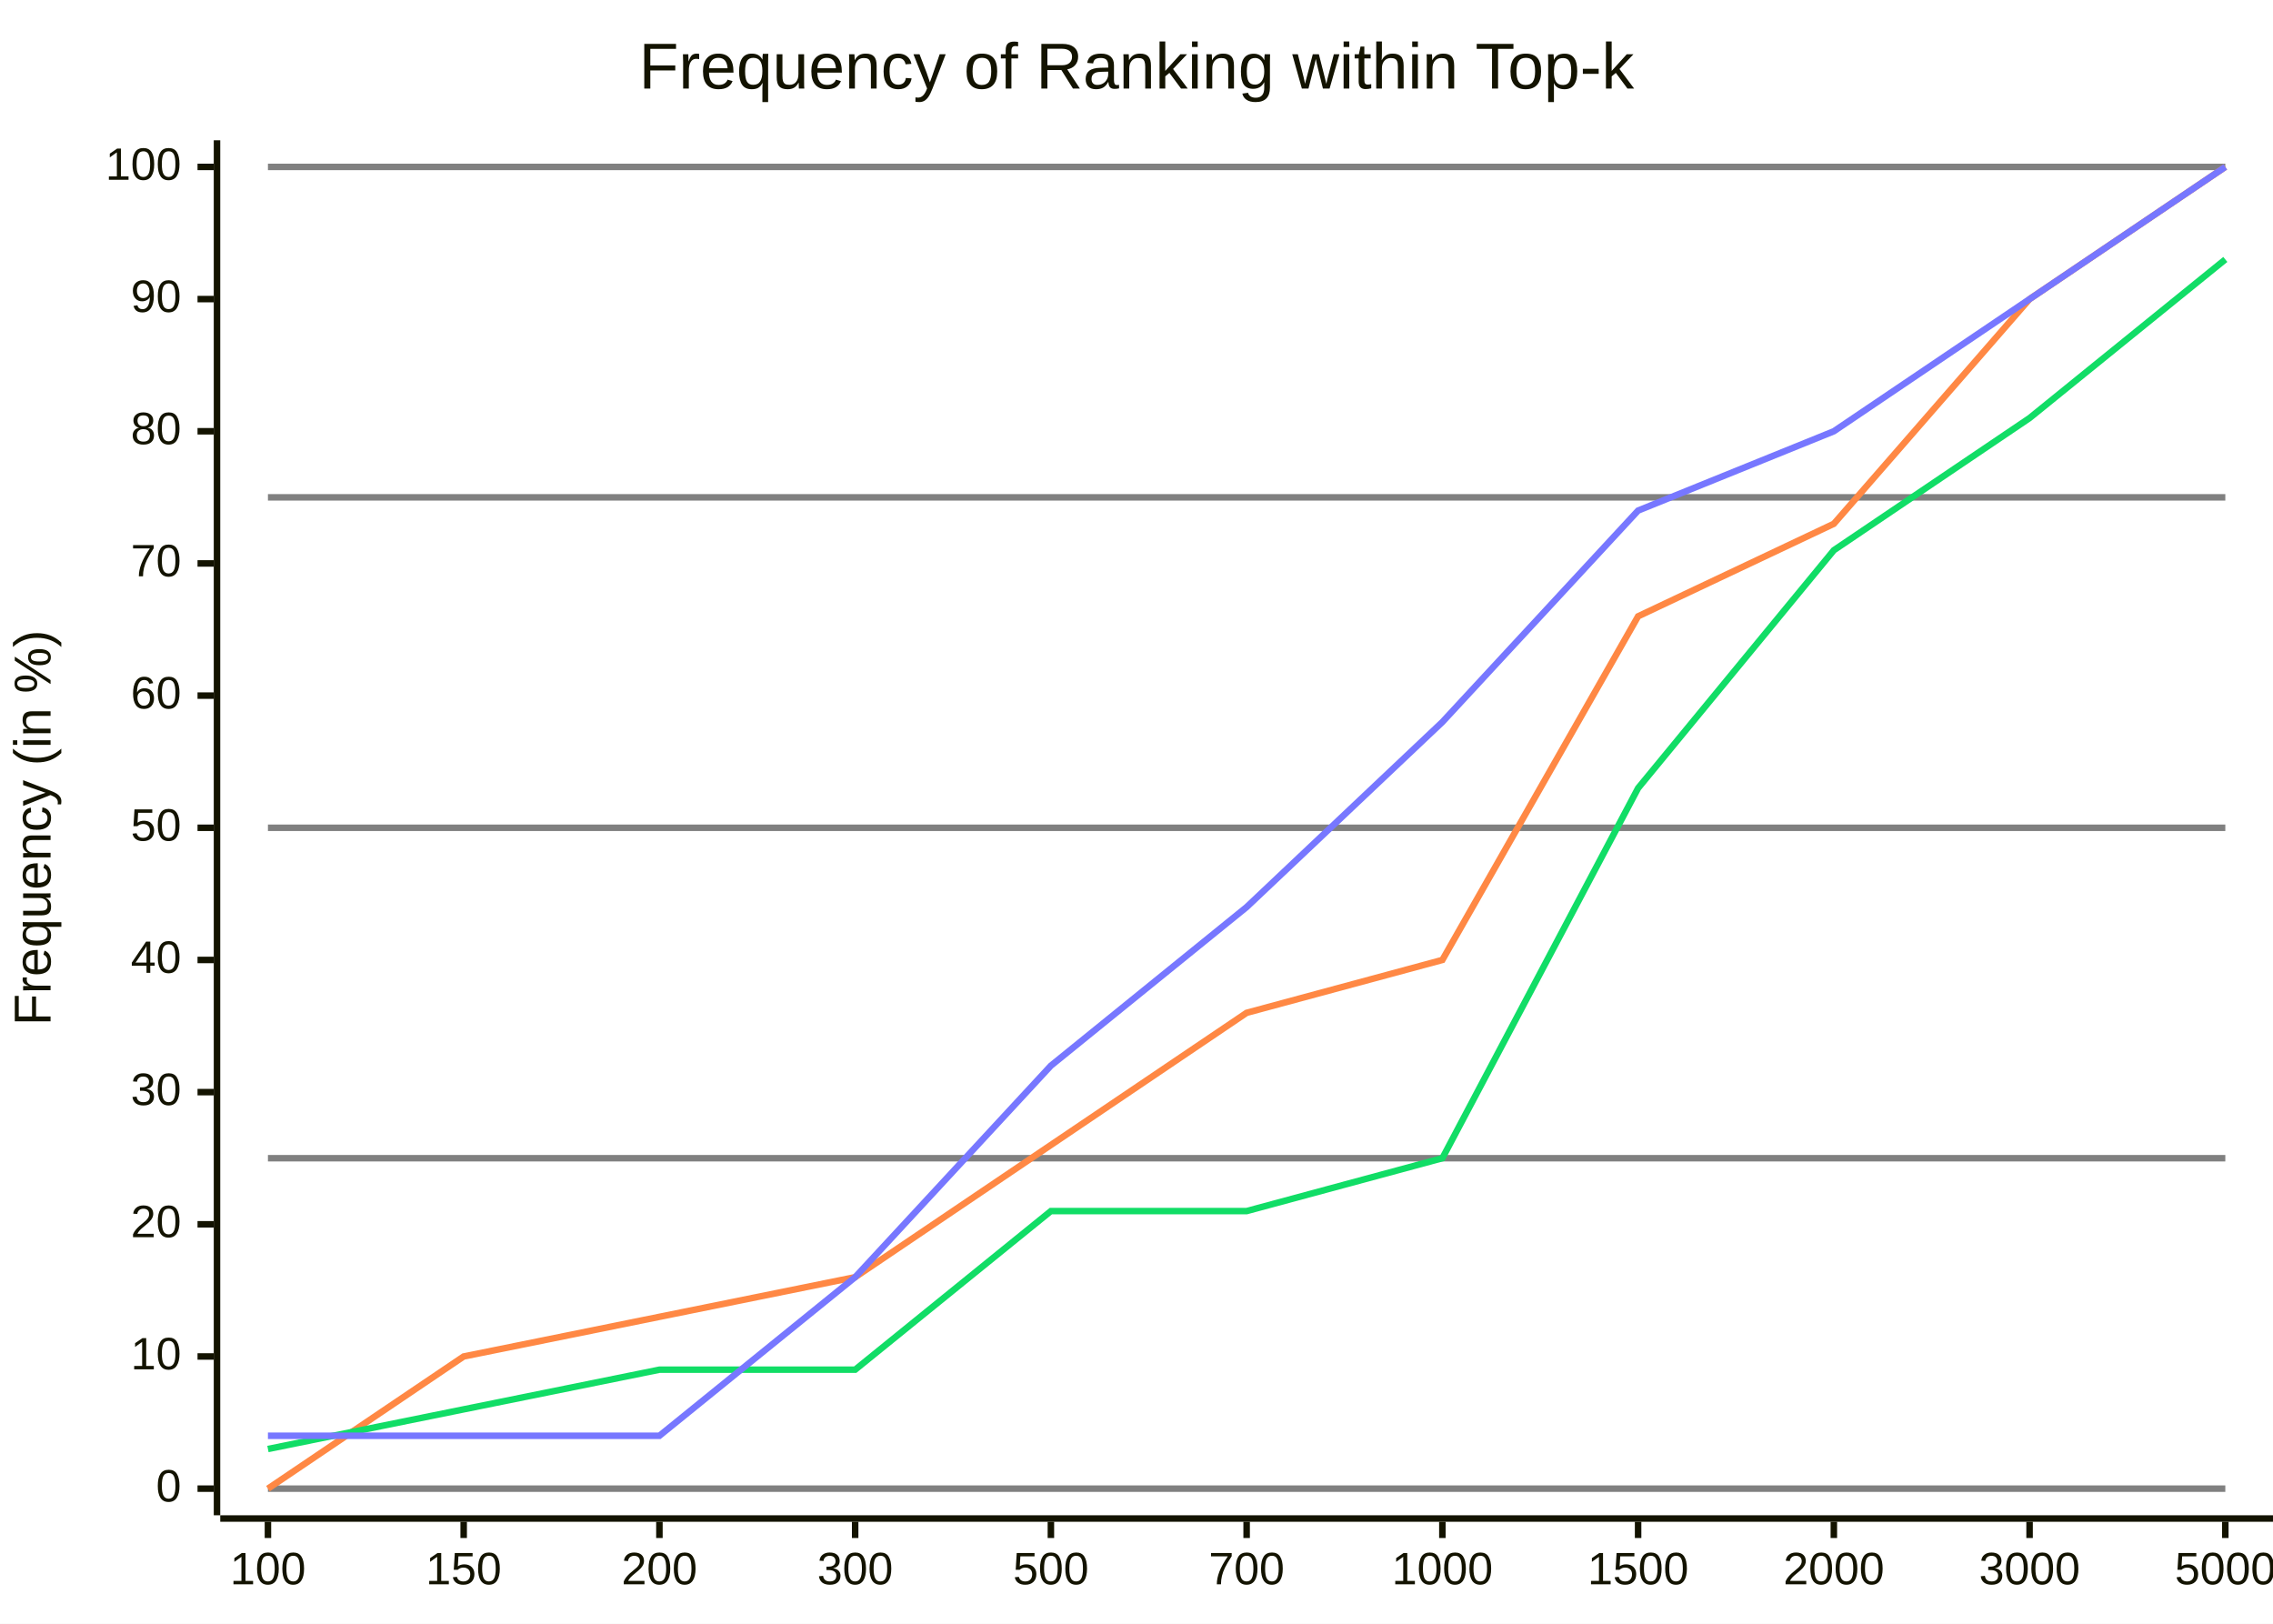
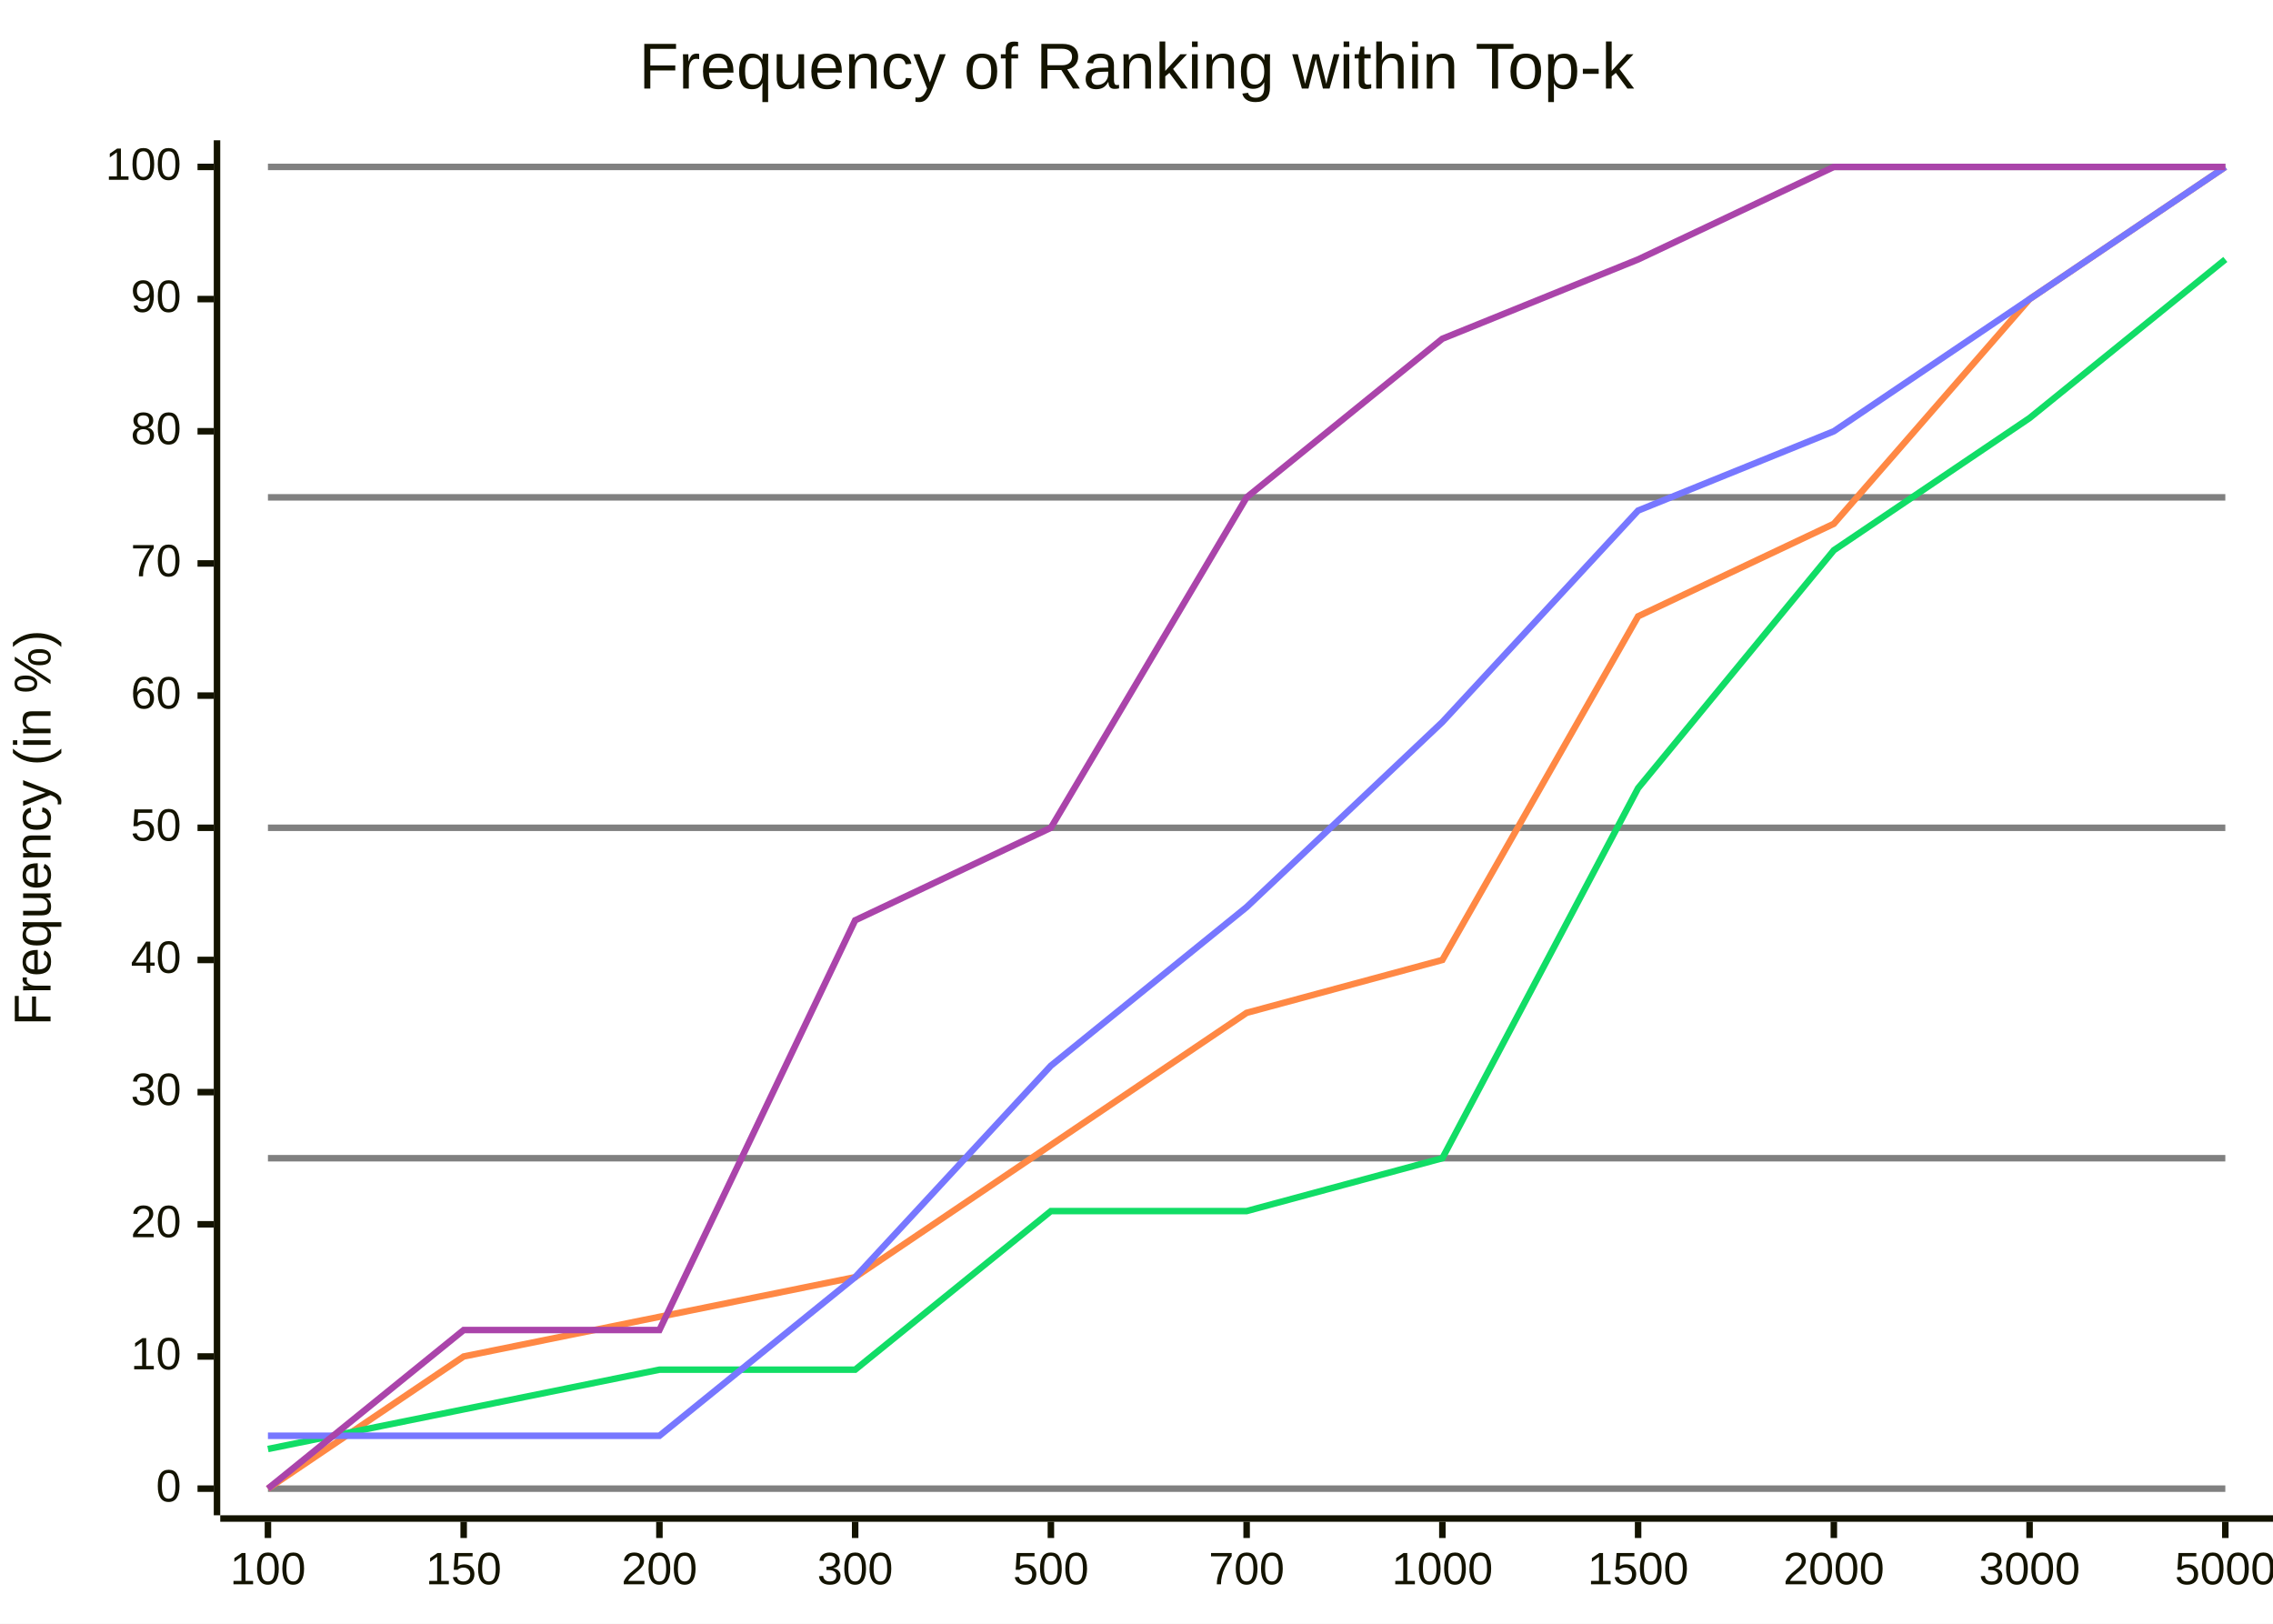
<svg xmlns="http://www.w3.org/2000/svg" aria-roledescription="xychart" role="graphics-document document" viewBox="0 0 700 500" style="max-width: 100%;" width="100%" id="graph-div" height="100%">
-   <style>#graph-div{font-family:"trebuchet ms",verdana,arial,sans-serif;font-size:16px;fill:#333;}#graph-div .error-icon{fill:#552222;}#graph-div .error-text{fill:#552222;stroke:#552222;}#graph-div .edge-thickness-normal{stroke-width:2px;}#graph-div .edge-thickness-thick{stroke-width:3.5px;}#graph-div .edge-pattern-solid{stroke-dasharray:0;}#graph-div .edge-pattern-dashed{stroke-dasharray:3;}#graph-div .edge-pattern-dotted{stroke-dasharray:2;}#graph-div .marker{fill:#333333;stroke:#333333;}#graph-div .marker.cross{stroke:#333333;}#graph-div svg{font-family:"trebuchet ms",verdana,arial,sans-serif;font-size:16px;}#graph-div :root{--mermaid-font-family:"trebuchet ms",verdana,arial,sans-serif;}</style>
+   <style>#graph-div{font-family:"trebuchet ms",verdana,arial,sans-serif;font-size:16px;fill:#333;}#graph-div .error-icon{fill:#552222;}#graph-div .error-text{fill:#552222;stroke:#552222;}#graph-div .edge-thickness-normal{stroke-width:1px;}#graph-div .edge-thickness-thick{stroke-width:3.5px;}#graph-div .edge-pattern-solid{stroke-dasharray:0;}#graph-div .edge-thickness-invisible{stroke-width:0;fill:none;}#graph-div .edge-pattern-dashed{stroke-dasharray:3;}#graph-div .edge-pattern-dotted{stroke-dasharray:2;}#graph-div .marker{fill:#333333;stroke:#333333;}#graph-div .marker.cross{stroke:#333333;}#graph-div svg{font-family:"trebuchet ms",verdana,arial,sans-serif;font-size:16px;}#graph-div p{margin:0;}#graph-div :root{--mermaid-font-family:"trebuchet ms",verdana,arial,sans-serif;}</style>
  <g />
  <g class="main">
    <rect fill="white" class="background" height="500" width="700" />
    <g class="chart-title">
      <text transform="translate(350, 21.6) rotate(0)" text-anchor="middle" dominant-baseline="middle" font-size="20" fill="#131300" y="0" x="0">Frequency of Ranking within Top-k</text>
    </g>
    <g class="plot">
      <g class="line-plot-0">
        <path stroke-width="2" stroke="#808080" fill="none" d="M82.516,458.4L142.796,458.4L203.076,458.4L263.356,458.4L323.636,458.4L383.916,458.4L444.196,458.4L504.476,458.4L564.756,458.4L625.036,458.4L685.316,458.4" />
      </g>
      <g class="line-plot-1">
        <path stroke-width="2" stroke="#808080" fill="none" d="M82.516,356.65L142.796,356.65L203.076,356.65L263.356,356.65L323.636,356.65L383.916,356.65L444.196,356.65L504.476,356.65L564.756,356.65L625.036,356.65L685.316,356.65" />
      </g>
      <g class="line-plot-2">
        <path stroke-width="2" stroke="#808080" fill="none" d="M82.516,254.9L142.796,254.9L203.076,254.9L263.356,254.9L323.636,254.9L383.916,254.9L444.196,254.9L504.476,254.9L564.756,254.9L625.036,254.9L685.316,254.9" />
      </g>
      <g class="line-plot-3">
        <path stroke-width="2" stroke="#808080" fill="none" d="M82.516,153.15L142.796,153.15L203.076,153.15L263.356,153.15L323.636,153.15L383.916,153.15L444.196,153.15L504.476,153.15L564.756,153.15L625.036,153.15L685.316,153.15" />
      </g>
      <g class="line-plot-4">
        <path stroke-width="2" stroke="#808080" fill="none" d="M82.516,51.4L142.796,51.4L203.076,51.4L263.356,51.4L323.636,51.4L383.916,51.4L444.196,51.4L504.476,51.4L564.756,51.4L625.036,51.4L685.316,51.4" />
      </g>
      <g class="line-plot-5">
        <path stroke-width="2" stroke="#f84" fill="none" d="M82.516,458.4L142.796,417.7L203.076,405.49L263.356,393.28L323.636,352.58L383.916,311.88L444.196,295.6L504.476,189.78L564.756,161.29L625.036,92.1L685.316,51.4" />
      </g>
      <g class="line-plot-6">
        <path stroke-width="2" stroke="#1d6" fill="none" d="M82.516,446.19L142.796,433.98L203.076,421.77L263.356,421.77L323.636,372.93L383.916,372.93L444.196,356.65L504.476,242.69L564.756,169.43L625.036,128.73L685.316,79.89" />
      </g>
      <g class="line-plot-7">
        <path stroke-width="2" stroke="#77f" fill="none" d="M82.516,442.12L142.796,442.12L203.076,442.12L263.356,393.28L323.636,328.16L383.916,279.32L444.196,222.34L504.476,157.22L564.756,132.8L625.036,92.1L685.316,51.4" />
+       </g>
+       <g class="line-plot-8">
+         <path stroke-width="2" stroke="#a4a" fill="none" d="M82.516,458.4L142.796,409.56L203.076,409.56L263.356,283.39L323.636,254.9L383.916,153.15L444.196,104.31L504.476,79.89L564.756,51.4L625.036,51.4L685.316,51.4" />
      </g>
    </g>
    <g class="bottom-axis">
      <g class="axis-line">
        <path stroke-width="2" stroke="#131300" fill="none" d="M 67.831,467.6 L 700,467.6" />
      </g>
      <g class="label">
        <text transform="translate(82.51563, 478.6) rotate(0)" text-anchor="middle" dominant-baseline="text-before-edge" font-size="14" fill="#131300" y="0" x="0">100</text>
        <text transform="translate(142.7956, 478.6) rotate(0)" text-anchor="middle" dominant-baseline="text-before-edge" font-size="14" fill="#131300" y="0" x="0">150</text>
        <text transform="translate(203.0756, 478.6) rotate(0)" text-anchor="middle" dominant-baseline="text-before-edge" font-size="14" fill="#131300" y="0" x="0">200</text>
        <text transform="translate(263.3556, 478.6) rotate(0)" text-anchor="middle" dominant-baseline="text-before-edge" font-size="14" fill="#131300" y="0" x="0">300</text>
        <text transform="translate(323.6356, 478.6) rotate(0)" text-anchor="middle" dominant-baseline="text-before-edge" font-size="14" fill="#131300" y="0" x="0">500</text>
        <text transform="translate(383.9156, 478.6) rotate(0)" text-anchor="middle" dominant-baseline="text-before-edge" font-size="14" fill="#131300" y="0" x="0">700</text>
        <text transform="translate(444.1956, 478.6) rotate(0)" text-anchor="middle" dominant-baseline="text-before-edge" font-size="14" fill="#131300" y="0" x="0">1000</text>
        <text transform="translate(504.4756, 478.6) rotate(0)" text-anchor="middle" dominant-baseline="text-before-edge" font-size="14" fill="#131300" y="0" x="0">1500</text>
        <text transform="translate(564.7556, 478.6) rotate(0)" text-anchor="middle" dominant-baseline="text-before-edge" font-size="14" fill="#131300" y="0" x="0">2000</text>
        <text transform="translate(625.0356, 478.6) rotate(0)" text-anchor="middle" dominant-baseline="text-before-edge" font-size="14" fill="#131300" y="0" x="0">3000</text>
        <text transform="translate(685.3156, 478.6) rotate(0)" text-anchor="middle" dominant-baseline="text-before-edge" font-size="14" fill="#131300" y="0" x="0">5000</text>
      </g>
      <g class="ticks">
        <path stroke-width="2" stroke="#131300" fill="none" d="M 82.516,468.6 L 82.516,473.6" />
        <path stroke-width="2" stroke="#131300" fill="none" d="M 142.796,468.6 L 142.796,473.6" />
        <path stroke-width="2" stroke="#131300" fill="none" d="M 203.076,468.6 L 203.076,473.6" />
        <path stroke-width="2" stroke="#131300" fill="none" d="M 263.356,468.6 L 263.356,473.6" />
        <path stroke-width="2" stroke="#131300" fill="none" d="M 323.636,468.6 L 323.636,473.6" />
        <path stroke-width="2" stroke="#131300" fill="none" d="M 383.916,468.6 L 383.916,473.6" />
        <path stroke-width="2" stroke="#131300" fill="none" d="M 444.196,468.6 L 444.196,473.6" />
        <path stroke-width="2" stroke="#131300" fill="none" d="M 504.476,468.6 L 504.476,473.6" />
        <path stroke-width="2" stroke="#131300" fill="none" d="M 564.756,468.6 L 564.756,473.6" />
        <path stroke-width="2" stroke="#131300" fill="none" d="M 625.036,468.6 L 625.036,473.6" />
        <path stroke-width="2" stroke="#131300" fill="none" d="M 685.316,468.6 L 685.316,473.6" />
      </g>
    </g>
    <g class="left-axis">
      <g class="axisl-line">
        <path stroke-width="2" stroke="#131300" fill="none" d="M 66.831,43.2 L 66.831,466.6" />
      </g>
      <g class="label">
        <text transform="translate(55.83125, 51.4) rotate(0)" text-anchor="end" dominant-baseline="middle" font-size="14" fill="#131300" y="0" x="0">100</text>
        <text transform="translate(55.83125, 92.1) rotate(0)" text-anchor="end" dominant-baseline="middle" font-size="14" fill="#131300" y="0" x="0">90</text>
        <text transform="translate(55.83125, 132.8) rotate(0)" text-anchor="end" dominant-baseline="middle" font-size="14" fill="#131300" y="0" x="0">80</text>
        <text transform="translate(55.83125, 173.5) rotate(0)" text-anchor="end" dominant-baseline="middle" font-size="14" fill="#131300" y="0" x="0">70</text>
        <text transform="translate(55.83125, 214.2) rotate(0)" text-anchor="end" dominant-baseline="middle" font-size="14" fill="#131300" y="0" x="0">60</text>
        <text transform="translate(55.83125, 254.9) rotate(0)" text-anchor="end" dominant-baseline="middle" font-size="14" fill="#131300" y="0" x="0">50</text>
        <text transform="translate(55.83125, 295.6) rotate(0)" text-anchor="end" dominant-baseline="middle" font-size="14" fill="#131300" y="0" x="0">40</text>
        <text transform="translate(55.83125, 336.3) rotate(0)" text-anchor="end" dominant-baseline="middle" font-size="14" fill="#131300" y="0" x="0">30</text>
        <text transform="translate(55.83125, 377) rotate(0)" text-anchor="end" dominant-baseline="middle" font-size="14" fill="#131300" y="0" x="0">20</text>
        <text transform="translate(55.83125, 417.7) rotate(0)" text-anchor="end" dominant-baseline="middle" font-size="14" fill="#131300" y="0" x="0">10</text>
        <text transform="translate(55.83125, 458.4) rotate(0)" text-anchor="end" dominant-baseline="middle" font-size="14" fill="#131300" y="0" x="0">0</text>
      </g>
      <g class="ticks">
        <path stroke-width="2" stroke="#131300" fill="none" d="M 65.831,51.4 L 60.831,51.4" />
        <path stroke-width="2" stroke="#131300" fill="none" d="M 65.831,92.1 L 60.831,92.1" />
        <path stroke-width="2" stroke="#131300" fill="none" d="M 65.831,132.8 L 60.831,132.8" />
        <path stroke-width="2" stroke="#131300" fill="none" d="M 65.831,173.5 L 60.831,173.5" />
        <path stroke-width="2" stroke="#131300" fill="none" d="M 65.831,214.2 L 60.831,214.2" />
        <path stroke-width="2" stroke="#131300" fill="none" d="M 65.831,254.9 L 60.831,254.9" />
        <path stroke-width="2" stroke="#131300" fill="none" d="M 65.831,295.6 L 60.831,295.6" />
        <path stroke-width="2" stroke="#131300" fill="none" d="M 65.831,336.3 L 60.831,336.3" />
        <path stroke-width="2" stroke="#131300" fill="none" d="M 65.831,377 L 60.831,377" />
        <path stroke-width="2" stroke="#131300" fill="none" d="M 65.831,417.7 L 60.831,417.7" />
        <path stroke-width="2" stroke="#131300" fill="none" d="M 65.831,458.4 L 60.831,458.4" />
      </g>
      <g class="title">
        <text transform="translate(5, 254.9) rotate(270)" text-anchor="middle" dominant-baseline="text-before-edge" font-size="16" fill="#131300" y="0" x="0">Frequency (in %)</text>
      </g>
    </g>
  </g>
  <g class="mermaid-tmp-group" />
</svg>
